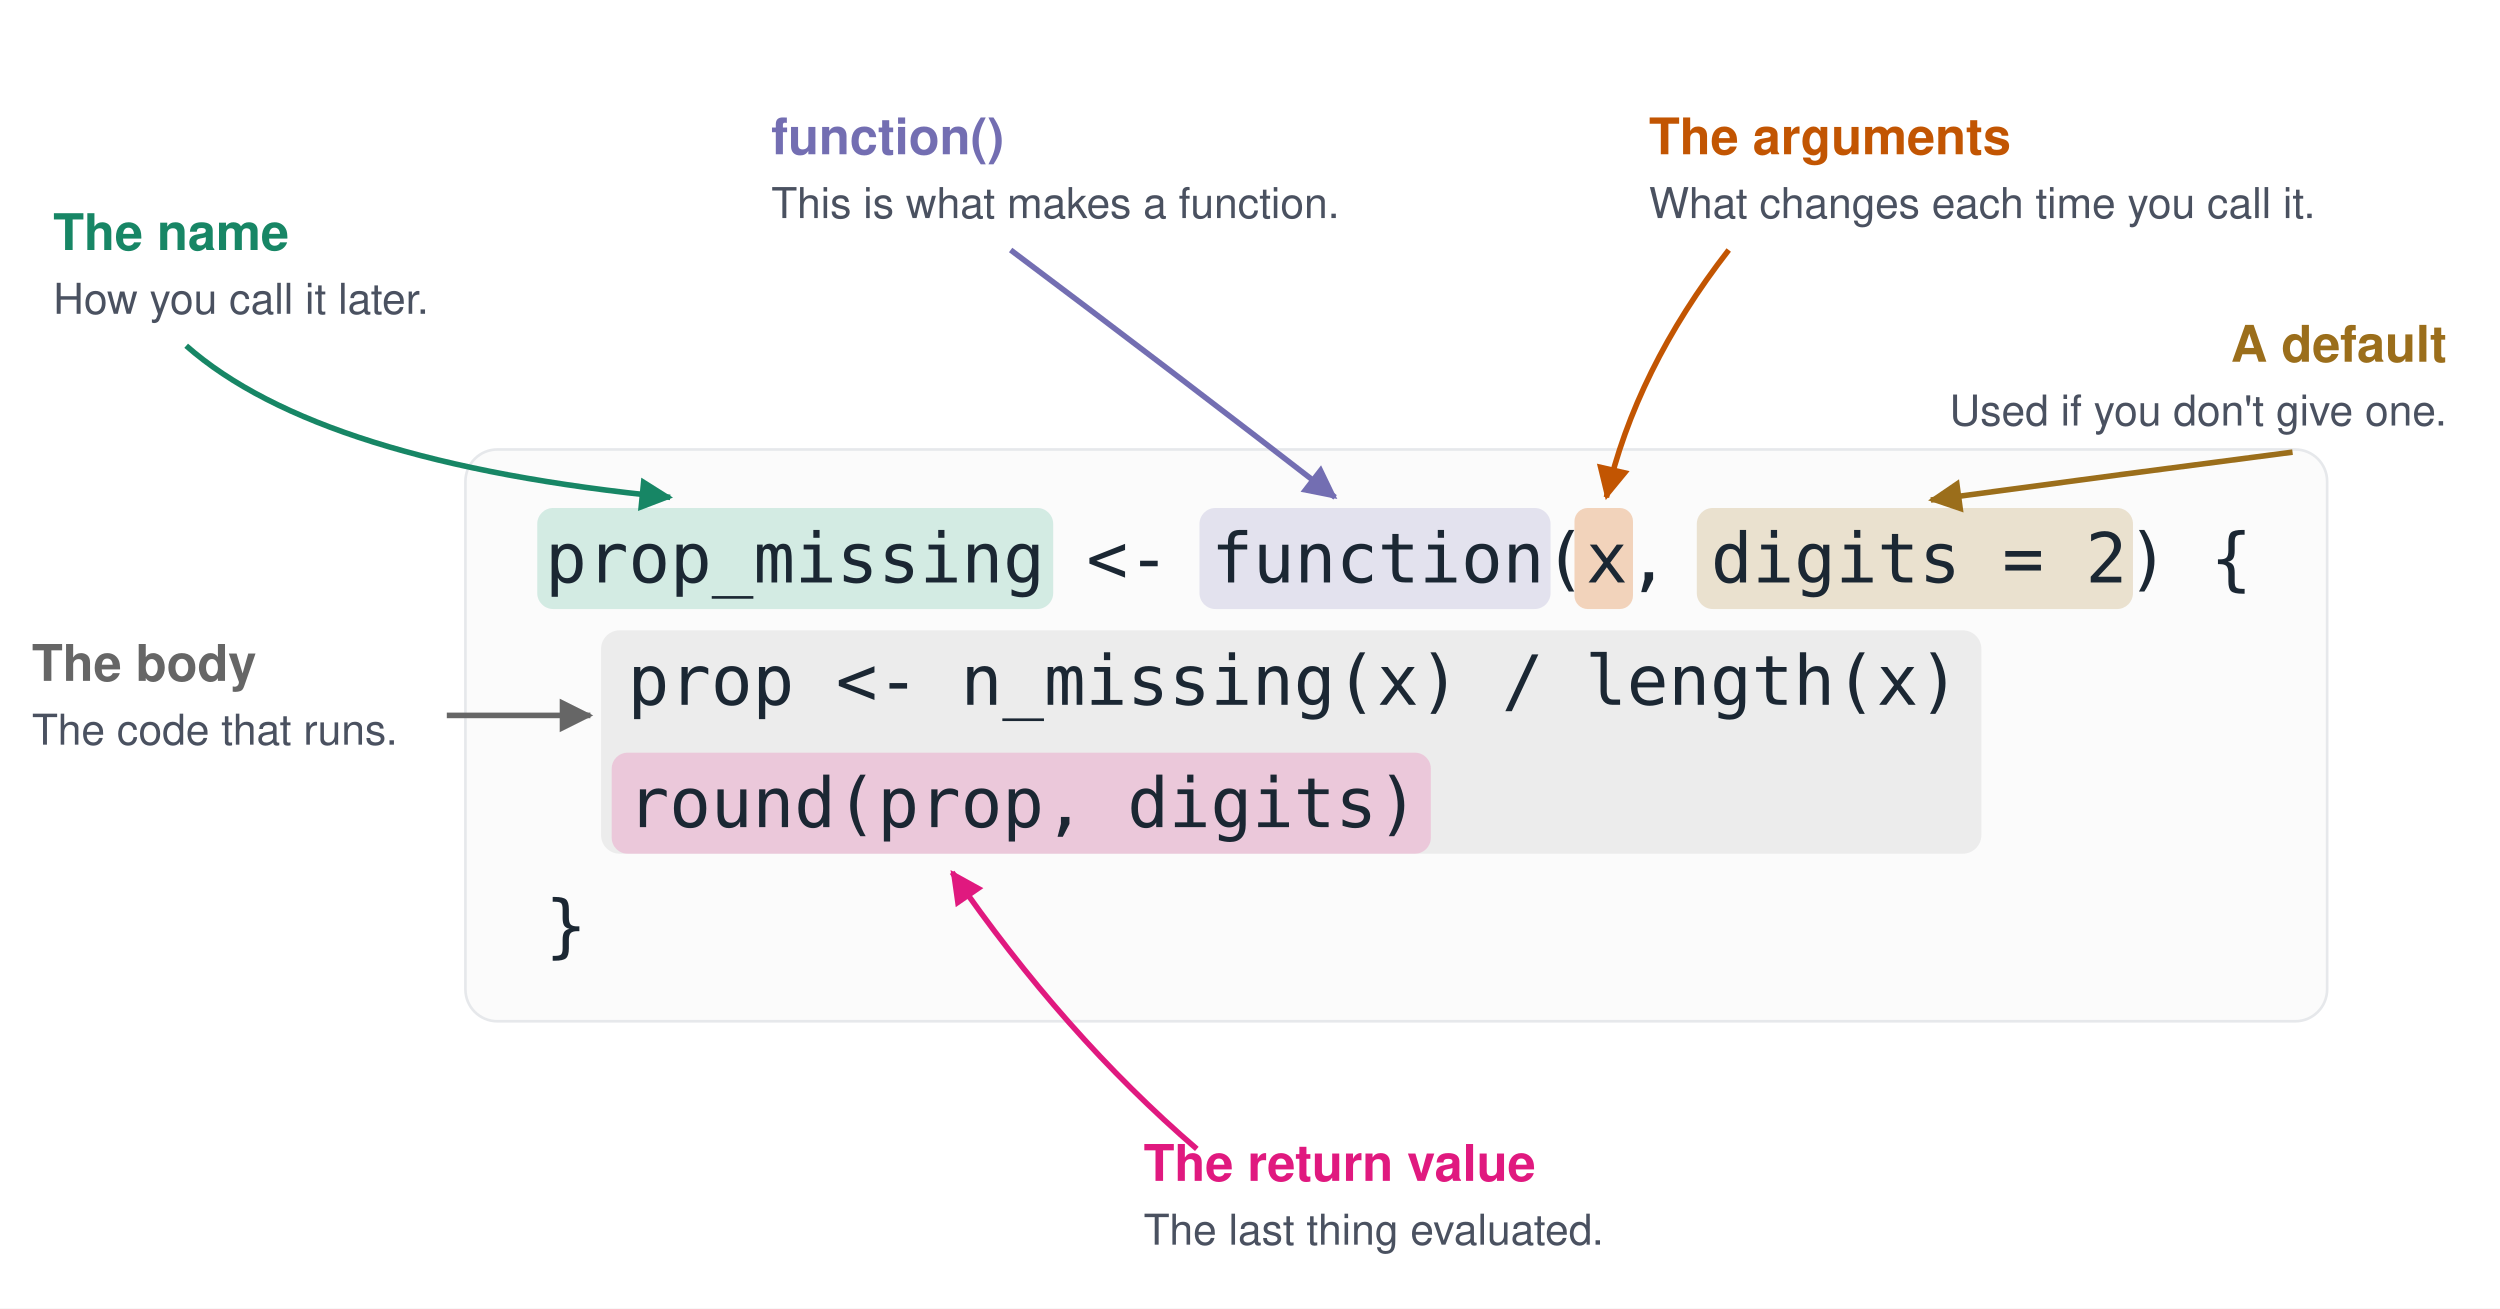
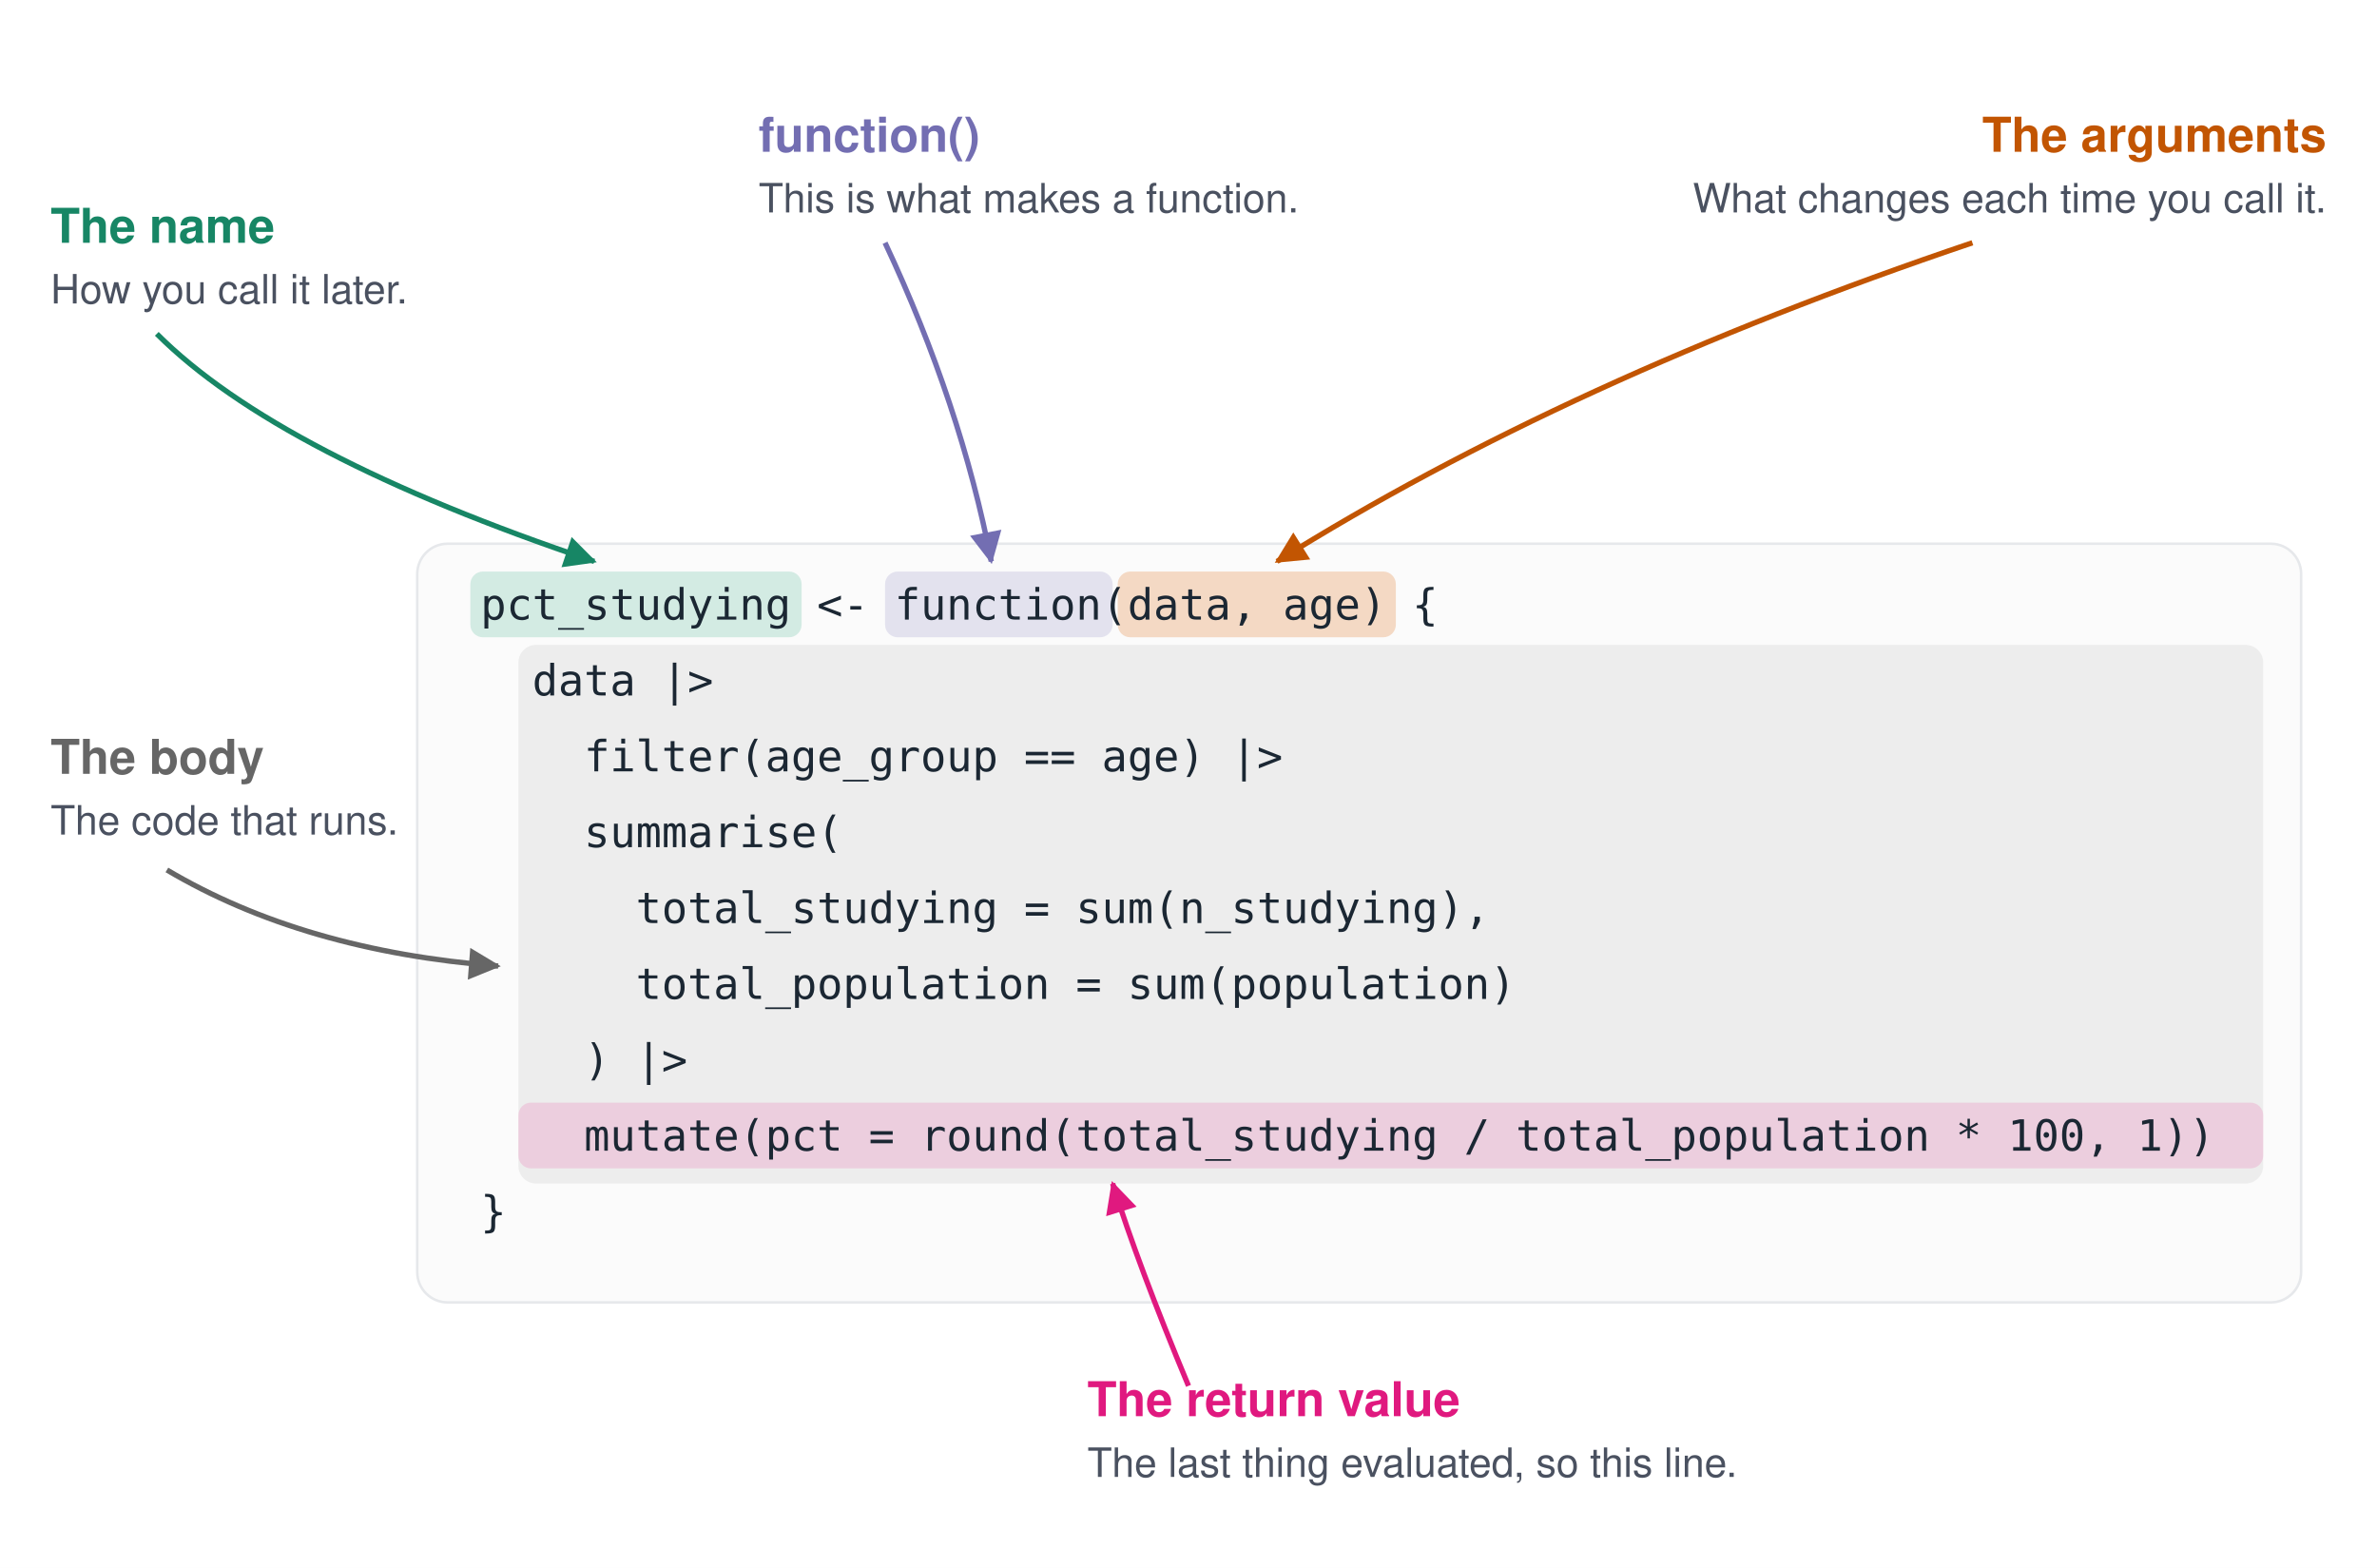
- <svg xmlns="http://www.w3.org/2000/svg" viewBox="0 0 940 492" width="940" height="492" role="img" aria-labelledby="t d">
+ <svg xmlns="http://www.w3.org/2000/svg" viewBox="0 0 940 620" width="940" height="620" role="img" aria-labelledby="t d">
  <defs>
    <style>
-  .code{font-family:"DejaVu Sans Mono",Menlo,Consolas,monospace;font-size:26px}
+  .code{font-family:"DejaVu Sans Mono",Menlo,Consolas,monospace;font-size:17px}
 .head{font-family:"Helvetica Neue",Helvetica,Arial,sans-serif;font-size:19px;font-weight:bold}
 .desc{font-family:"Helvetica Neue",Helvetica,Arial,sans-serif;font-size:16px}
-  .pill{font-family:"Helvetica Neue",Helvetica,Arial,sans-serif;font-size:15px;font-weight:bold}
 .lead{fill:none;stroke-width:2.1}
</style>
    <marker id="a-name" markerWidth="7" markerHeight="7" refX="5.5" refY="3" orient="auto">
      <path d="M0,0 L6,3 L0,6 Z" fill="#178665" />
    </marker>
    <marker id="a-fn" markerWidth="7" markerHeight="7" refX="5.5" refY="3" orient="auto">
      <path d="M0,0 L6,3 L0,6 Z" fill="#736EB2" />
    </marker>
    <marker id="a-args" markerWidth="7" markerHeight="7" refX="5.5" refY="3" orient="auto">
      <path d="M0,0 L6,3 L0,6 Z" fill="#C25502" />
    </marker>
-     <marker id="a-default" markerWidth="7" markerHeight="7" refX="5.5" refY="3" orient="auto">
-       <path d="M0,0 L6,3 L0,6 Z" fill="#9B6E1B" />
-     </marker>
    <marker id="a-body" markerWidth="7" markerHeight="7" refX="5.5" refY="3" orient="auto">
      <path d="M0,0 L6,3 L0,6 Z" fill="#666666" />
    </marker>
    <marker id="a-return" markerWidth="7" markerHeight="7" refX="5.5" refY="3" orient="auto">
      <path d="M0,0 L6,3 L0,6 Z" fill="#E0197F" />
    </marker>
-     <marker id="a-good" markerWidth="7" markerHeight="7" refX="5.5" refY="3" orient="auto">
-       <path d="M0,0 L6,3 L0,6 Z" fill="#178665" />
-     </marker>
-     <marker id="a-bad" markerWidth="7" markerHeight="7" refX="5.5" refY="3" orient="auto">
-       <path d="M0,0 L6,3 L0,6 Z" fill="#E0197F" />
-     </marker>
-     <marker id="a-warn" markerWidth="7" markerHeight="7" refX="5.5" refY="3" orient="auto">
-       <path d="M0,0 L6,3 L0,6 Z" fill="#C25502" />
-     </marker>
-     <marker id="a-muted" markerWidth="7" markerHeight="7" refX="5.5" refY="3" orient="auto">
-       <path d="M0,0 L6,3 L0,6 Z" fill="#666666" />
-     </marker>
  </defs>
-   <rect width="940" height="492" fill="#ffffff" />
-   <rect x="175" y="169" width="700" height="215" rx="12" fill="#fbfbfb" stroke="#e6e8eb" />
-   <rect x="226" y="237" width="519" height="84" rx="7" fill="#666666" opacity="0.1" />
-   <rect x="202" y="191" width="194" height="38" rx="6" fill="#1B9E77" opacity="0.18" />
-   <rect x="451" y="191" width="132" height="38" rx="6" fill="#7570B3" opacity="0.18" />
-   <rect x="592" y="191" width="22" height="38" rx="5" fill="#D95F02" opacity="0.26" />
-   <rect x="638" y="191" width="164" height="38" rx="6" fill="#A6761D" opacity="0.2" />
-   <rect x="230" y="283" width="308" height="38" rx="6" fill="#E7298A" opacity="0.18" />
-   <text class="code" x="205" y="219" fill="#1b2733">prop_missing &lt;- function(x, digits = 2) {</text>
-   <text class="code" x="236" y="265" fill="#1b2733">prop &lt;- n_missing(x) / length(x)</text>
-   <text class="code" x="236" y="311" fill="#1b2733">round(prop, digits)</text>
-   <text class="code" x="205" y="357" fill="#1b2733">}</text>
-   <text class="head" x="20" y="94" fill="#178665">The name</text>
-   <text class="desc" x="20" y="118" fill="#4a5160">How you call it later.</text>
-   <path class="lead" stroke="#178665" marker-end="url(#a-name)" d="M 70,130 Q 120,174 252,187" />
-   <text class="head" x="290" y="58" fill="#736EB2">function()</text>
-   <text class="desc" x="290" y="82" fill="#4a5160">This is what makes a function.</text>
-   <path class="lead" stroke="#736EB2" marker-end="url(#a-fn)" d="M 380,94 Q 440,139 502,187" />
-   <text class="head" x="620" y="58" fill="#C25502">The arguments</text>
-   <text class="desc" x="620" y="82" fill="#4a5160">What changes each time you call it.</text>
-   <path class="lead" stroke="#C25502" marker-end="url(#a-args)" d="M 650,94 Q 615,139 604,187" />
-   <text class="head" x="920" y="136" fill="#9B6E1B" text-anchor="end">A default</text>
-   <text class="desc" x="920" y="160" fill="#4a5160" text-anchor="end">Used if you don't give one.</text>
-   <path class="lead" stroke="#9B6E1B" marker-end="url(#a-default)" d="M 862,170 Q 800,178 726,188" />
-   <text class="head" x="12" y="256" fill="#666666">The body</text>
-   <text class="desc" x="12" y="280" fill="#4a5160">The code that runs.</text>
-   <path class="lead" stroke="#666666" marker-end="url(#a-body)" d="M 168,269 Q 195,269 222,269" />
-   <text class="head" x="430" y="444" fill="#E0197F">The return value</text>
-   <text class="desc" x="430" y="468" fill="#4a5160">The last thing evaluated.</text>
-   <path class="lead" stroke="#E0197F" marker-end="url(#a-return)" d="M 450,432 Q 400,389 358,328" />
+   <rect width="940" height="620" fill="#ffffff" />
+   <rect x="165" y="215" width="745" height="300" rx="12" fill="#fbfbfb" stroke="#e6e8eb" />
+   <rect x="205" y="255" width="690" height="213" rx="7" fill="#666666" opacity="0.09" />
+   <rect x="186" y="226" width="131" height="26" rx="5" fill="#1B9E77" opacity="0.18" />
+   <rect x="350" y="226" width="90" height="26" rx="5" fill="#7570B3" opacity="0.18" />
+   <rect x="442" y="226" width="110" height="26" rx="5" fill="#D95F02" opacity="0.22" />
+   <rect x="205" y="436" width="690" height="26" rx="5" fill="#E7298A" opacity="0.16" />
+   <text class="code" xml:space="preserve" x="190" y="245" fill="#1b2733">pct_studying &lt;- function(data, age) {</text>
+   <text class="code" xml:space="preserve" x="190" y="275" fill="#1b2733">  data |&gt;</text>
+   <text class="code" xml:space="preserve" x="190" y="305" fill="#1b2733">    filter(age_group == age) |&gt;</text>
+   <text class="code" xml:space="preserve" x="190" y="335" fill="#1b2733">    summarise(</text>
+   <text class="code" xml:space="preserve" x="190" y="365" fill="#1b2733">      total_studying = sum(n_studying),</text>
+   <text class="code" xml:space="preserve" x="190" y="395" fill="#1b2733">      total_population = sum(population)</text>
+   <text class="code" xml:space="preserve" x="190" y="425" fill="#1b2733">    ) |&gt;</text>
+   <text class="code" xml:space="preserve" x="190" y="455" fill="#1b2733">    mutate(pct = round(total_studying / total_population * 100, 1))</text>
+   <text class="code" xml:space="preserve" x="190" y="485" fill="#1b2733">}</text>
+   <text class="head" x="20" y="96" fill="#178665">The name</text>
+   <text class="desc" x="20" y="120" fill="#4a5160">How you call it later.</text>
+   <path class="lead" stroke="#178665" marker-end="url(#a-name)" d="M 62,132 Q 110,180 235,222" />
+   <text class="head" x="300" y="60" fill="#736EB2">function()</text>
+   <text class="desc" x="300" y="84" fill="#4a5160">This is what makes a function.</text>
+   <path class="lead" stroke="#736EB2" marker-end="url(#a-fn)" d="M 350,96 Q 380,160 392,222" />
+   <text class="head" x="920" y="60" fill="#C25502" text-anchor="end">The arguments</text>
+   <text class="desc" x="920" y="84" fill="#4a5160" text-anchor="end">What changes each time you call it.</text>
+   <path class="lead" stroke="#C25502" marker-end="url(#a-args)" d="M 780,96 Q 620,150 505,222" />
+   <text class="head" x="20" y="306" fill="#666666">The body</text>
+   <text class="desc" x="20" y="330" fill="#4a5160">The code that runs.</text>
+   <path class="lead" stroke="#666666" marker-end="url(#a-body)" d="M 66,344 Q 120,376 197,382" />
+   <text class="head" x="430" y="560" fill="#E0197F">The return value</text>
+   <text class="desc" x="430" y="584" fill="#4a5160">The last thing evaluated, so this line.</text>
+   <path class="lead" stroke="#E0197F" marker-end="url(#a-return)" d="M 470,548 Q 450,500 440,468" />
</svg>
